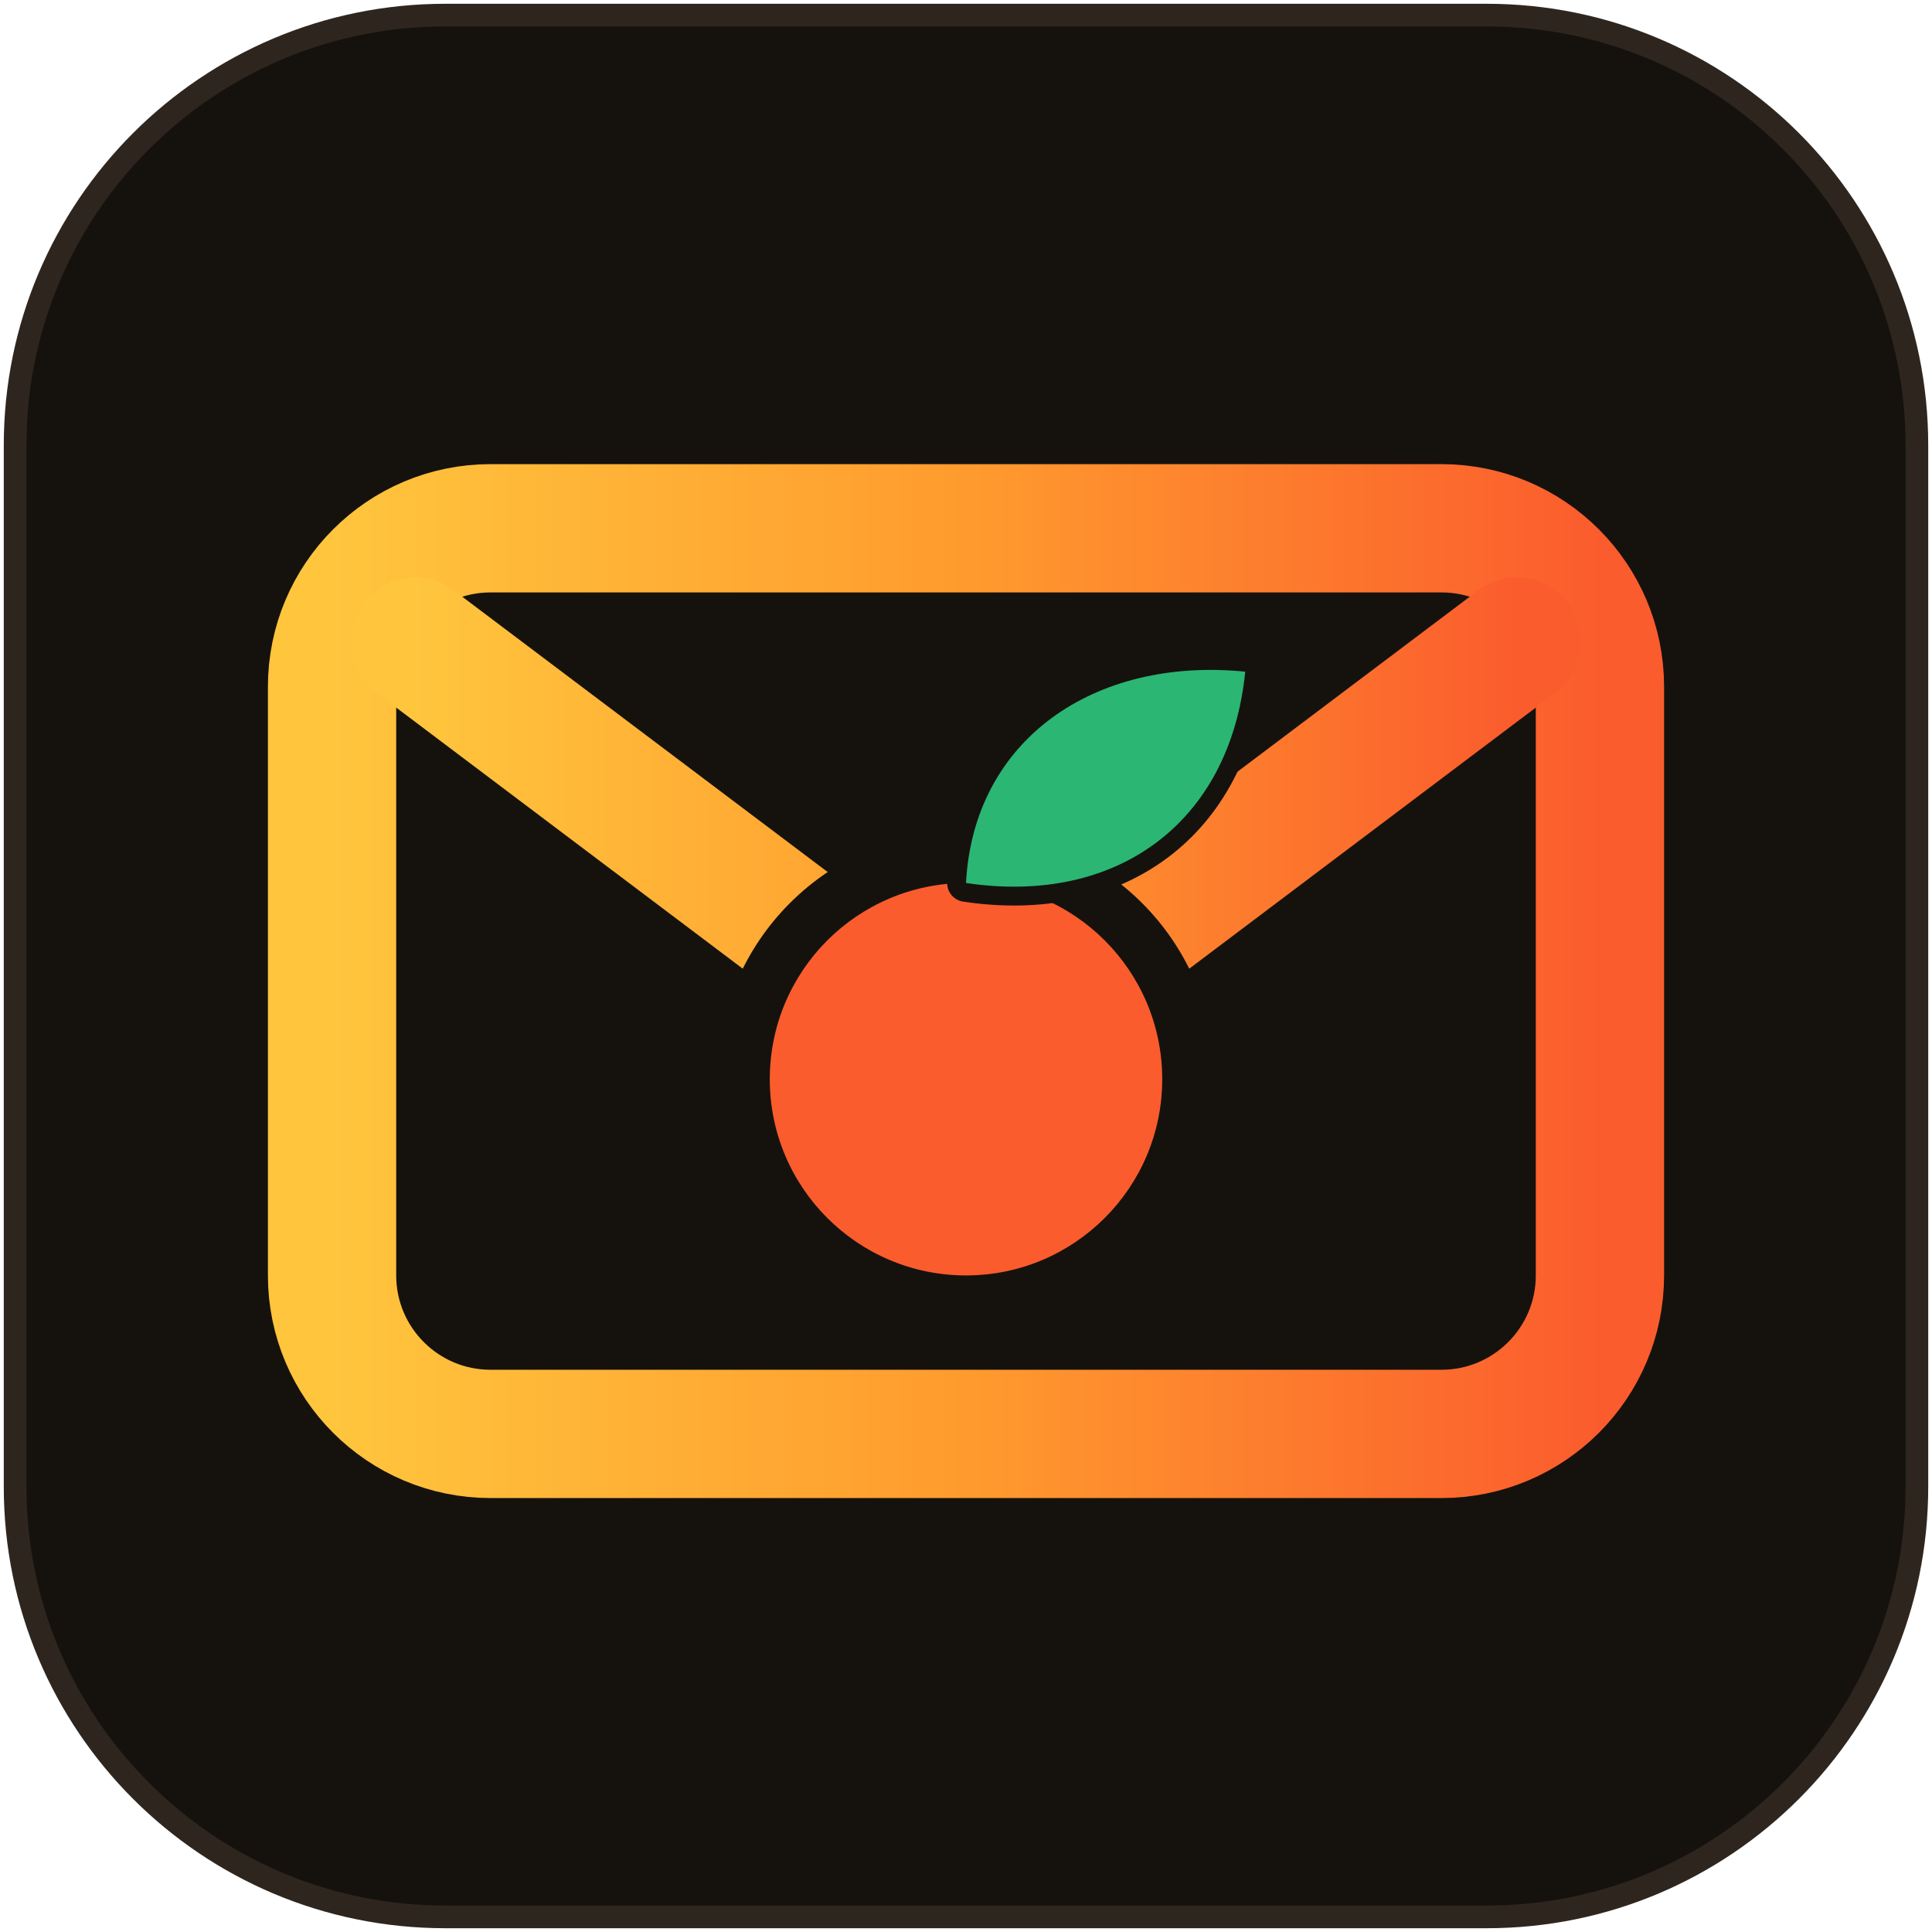
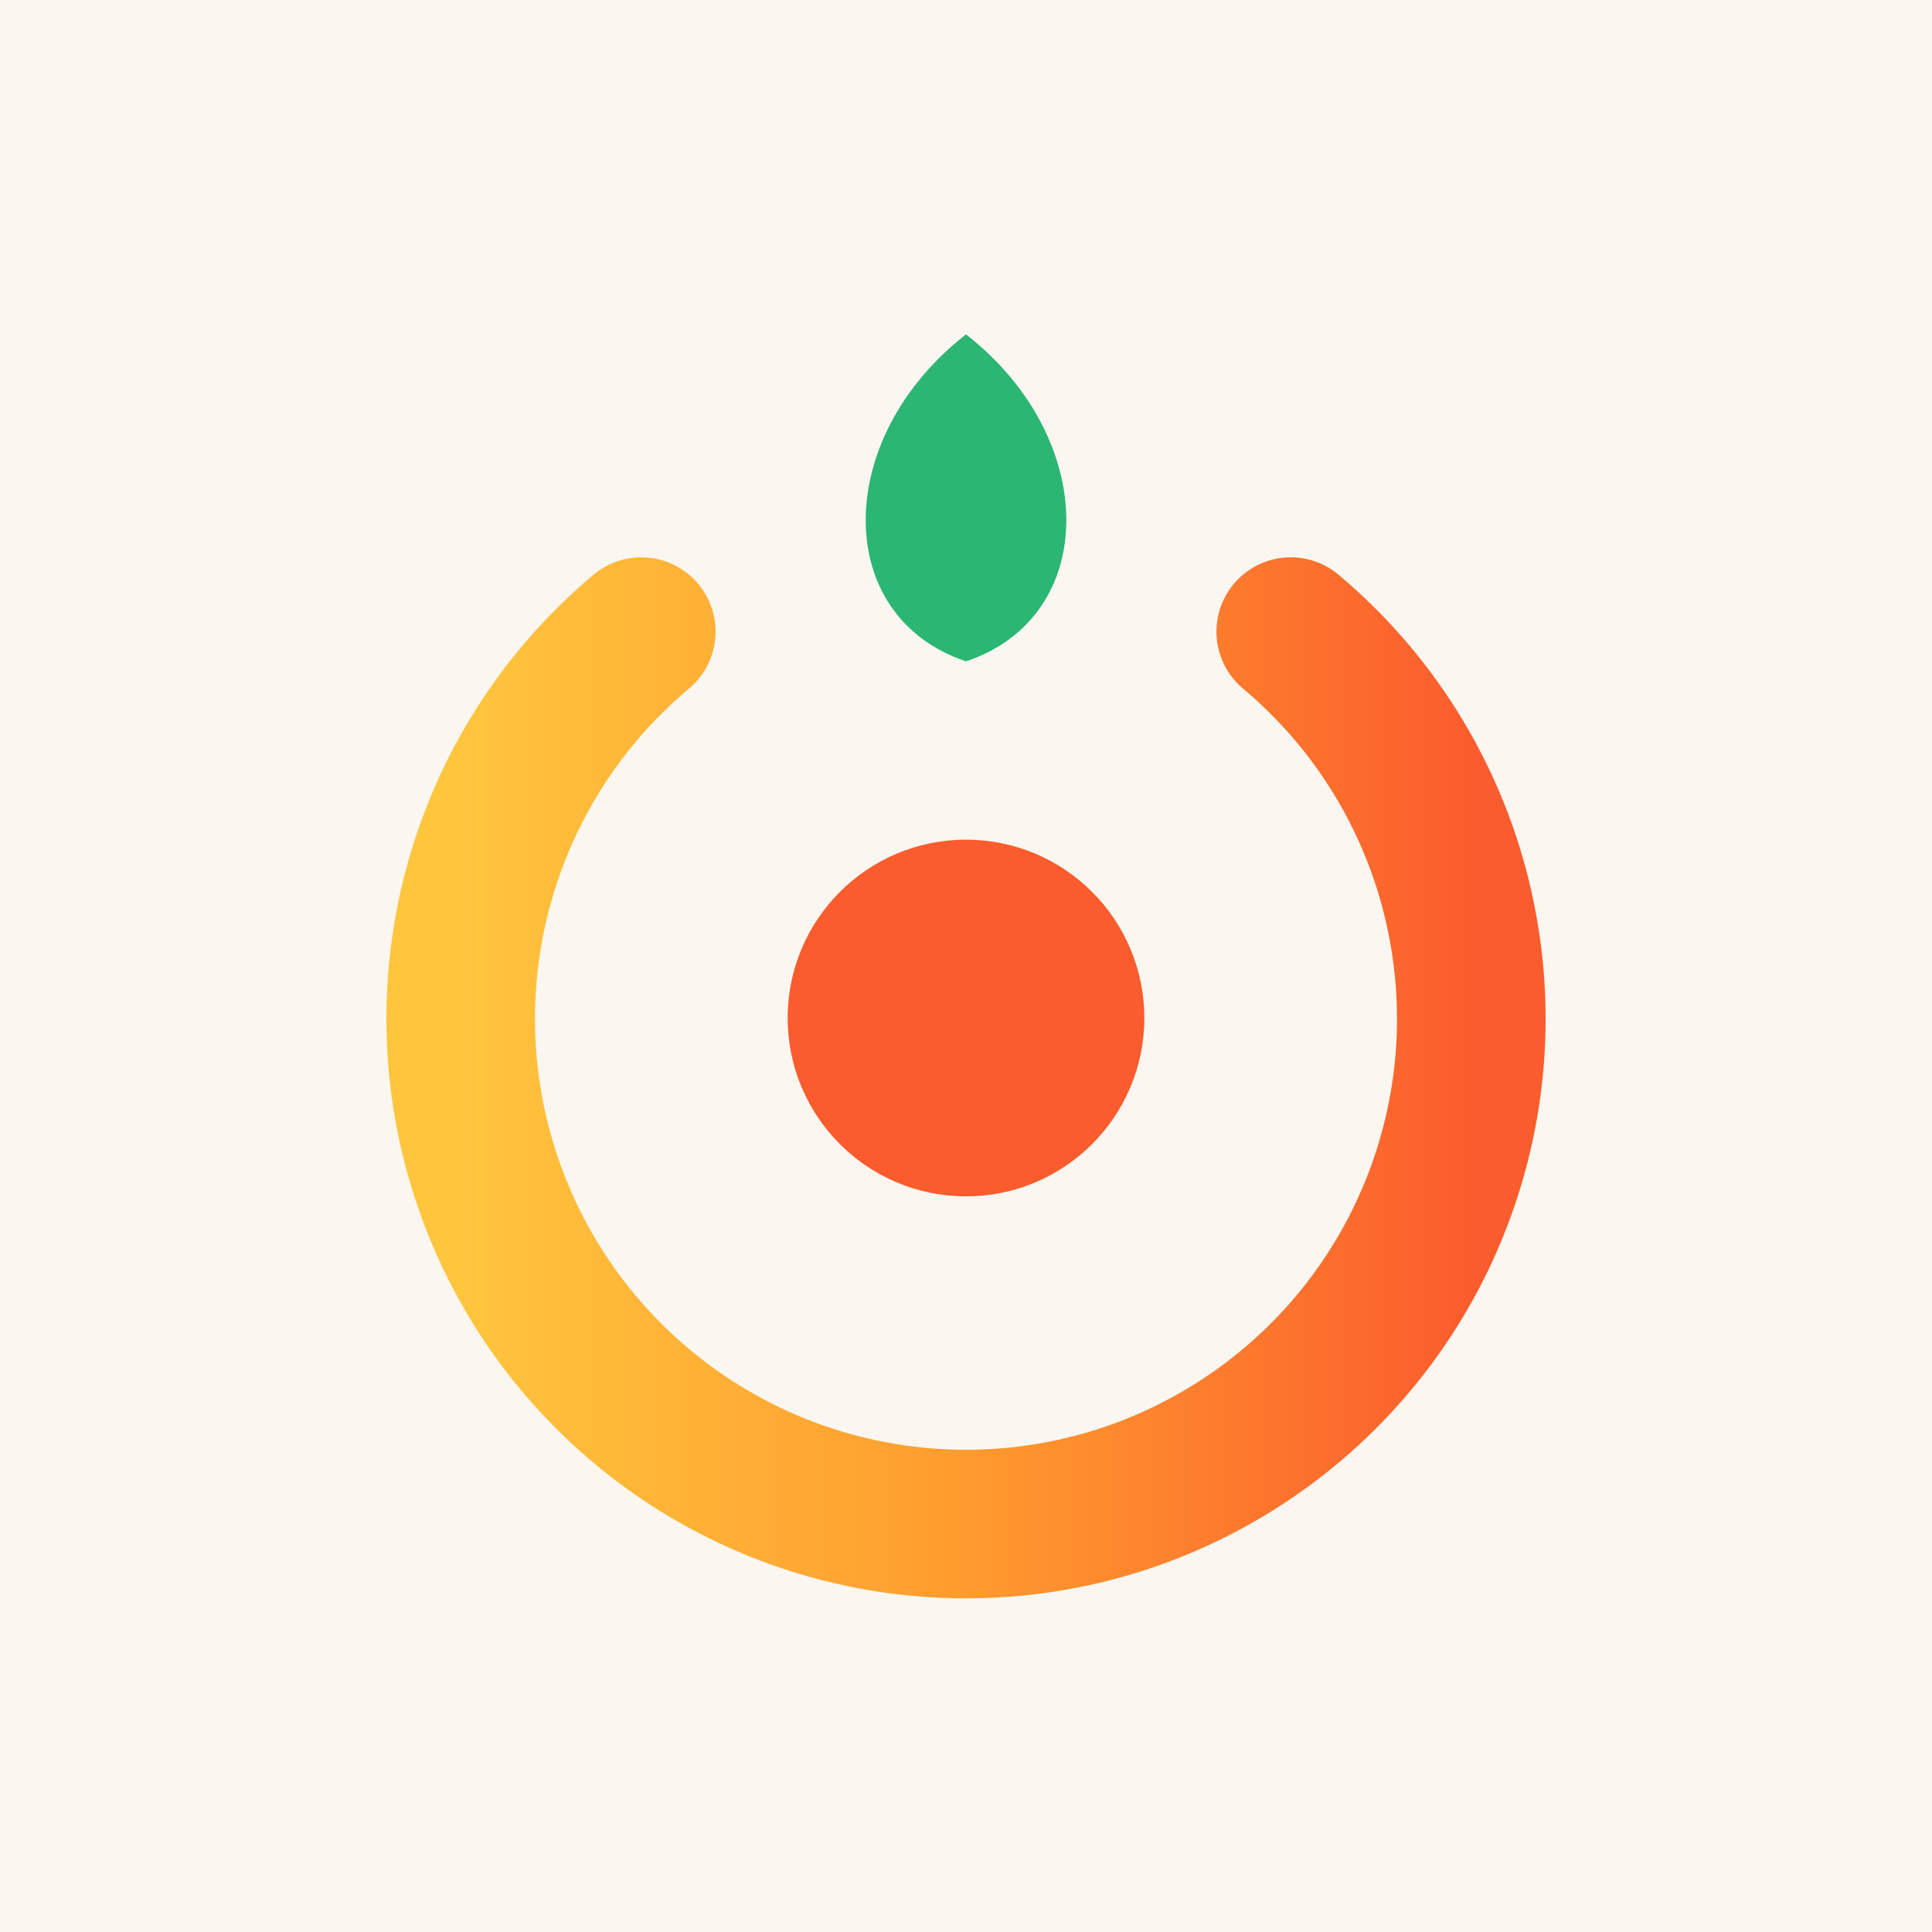
- <svg xmlns="http://www.w3.org/2000/svg" width="512" height="512" viewBox="0 0 512 512" role="img" aria-label="Ripe Leads Cold Email Writer">
+ <svg xmlns="http://www.w3.org/2000/svg" width="512" height="512" role="img" aria-label="Ripe Leads Cold Email Writer" viewBox="-5 -6.5 130 130">
+   <rect x="-100" y="-100" width="400" height="400" fill="#FBF7F0" />
  <defs>
    <linearGradient id="ripe" x1="0" y1="0" x2="1" y2="0">
      <stop offset="0" stop-color="#FFC53D" />
      <stop offset="0.5" stop-color="#FF9B2E" />
      <stop offset="1" stop-color="#FB5C2D" />
    </linearGradient>
  </defs>
-   <rect x="4" y="4" width="504" height="504" rx="114" fill="#15120E" stroke="#2E261E" stroke-width="6" />
-   <rect x="88" y="140" width="336" height="240" rx="42" fill="none" stroke="url(#ripe)" stroke-width="34" />
-   <path d="M110 170 L256 280 L402 170" fill="none" stroke="url(#ripe)" stroke-width="34" stroke-linecap="round" stroke-linejoin="round" />
-   <circle cx="256" cy="286" r="66" fill="#15120E" />
-   <circle cx="256" cy="286" r="52" fill="#FB5C2D" />
-   <path d="M256 234 C 258 196, 290 174, 330 178 C 326 218, 296 240, 256 234 Z" fill="#2BB673" stroke="#15120E" stroke-width="10" stroke-linejoin="round" paint-order="stroke" />
+   <path d="M81.85 36 A34 34 0 1 1 38.15 36" fill="none" stroke="url(#ripe)" stroke-width="10" stroke-linecap="round" />
+   <path d="M60 16 C 69 23, 69 35, 60 38 C 51 35, 51 23, 60 16 Z" fill="#2BB673" />
+   <circle cx="60" cy="62" r="12" fill="#FB5C2D" />
</svg>
